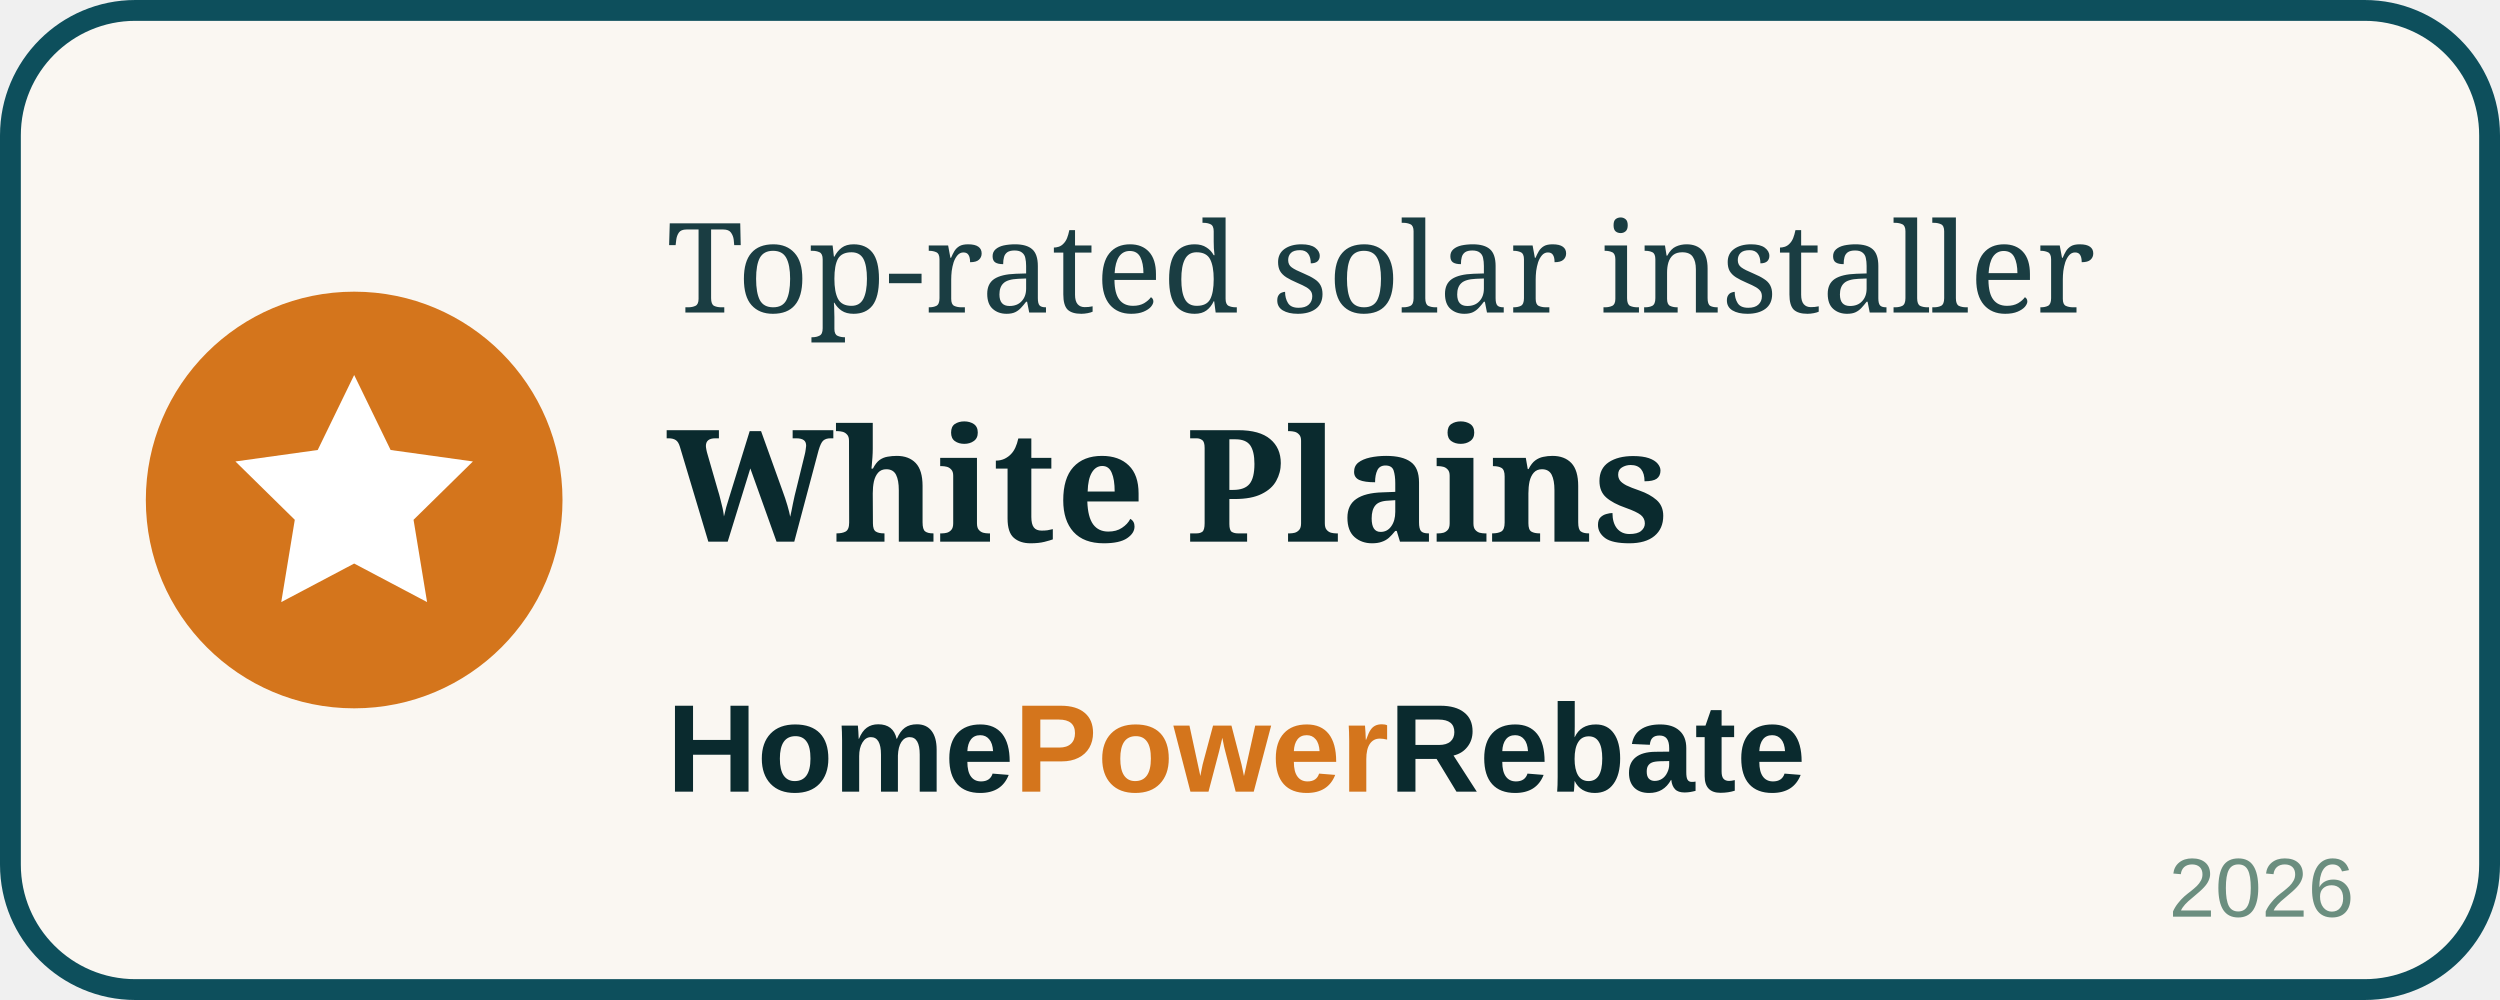
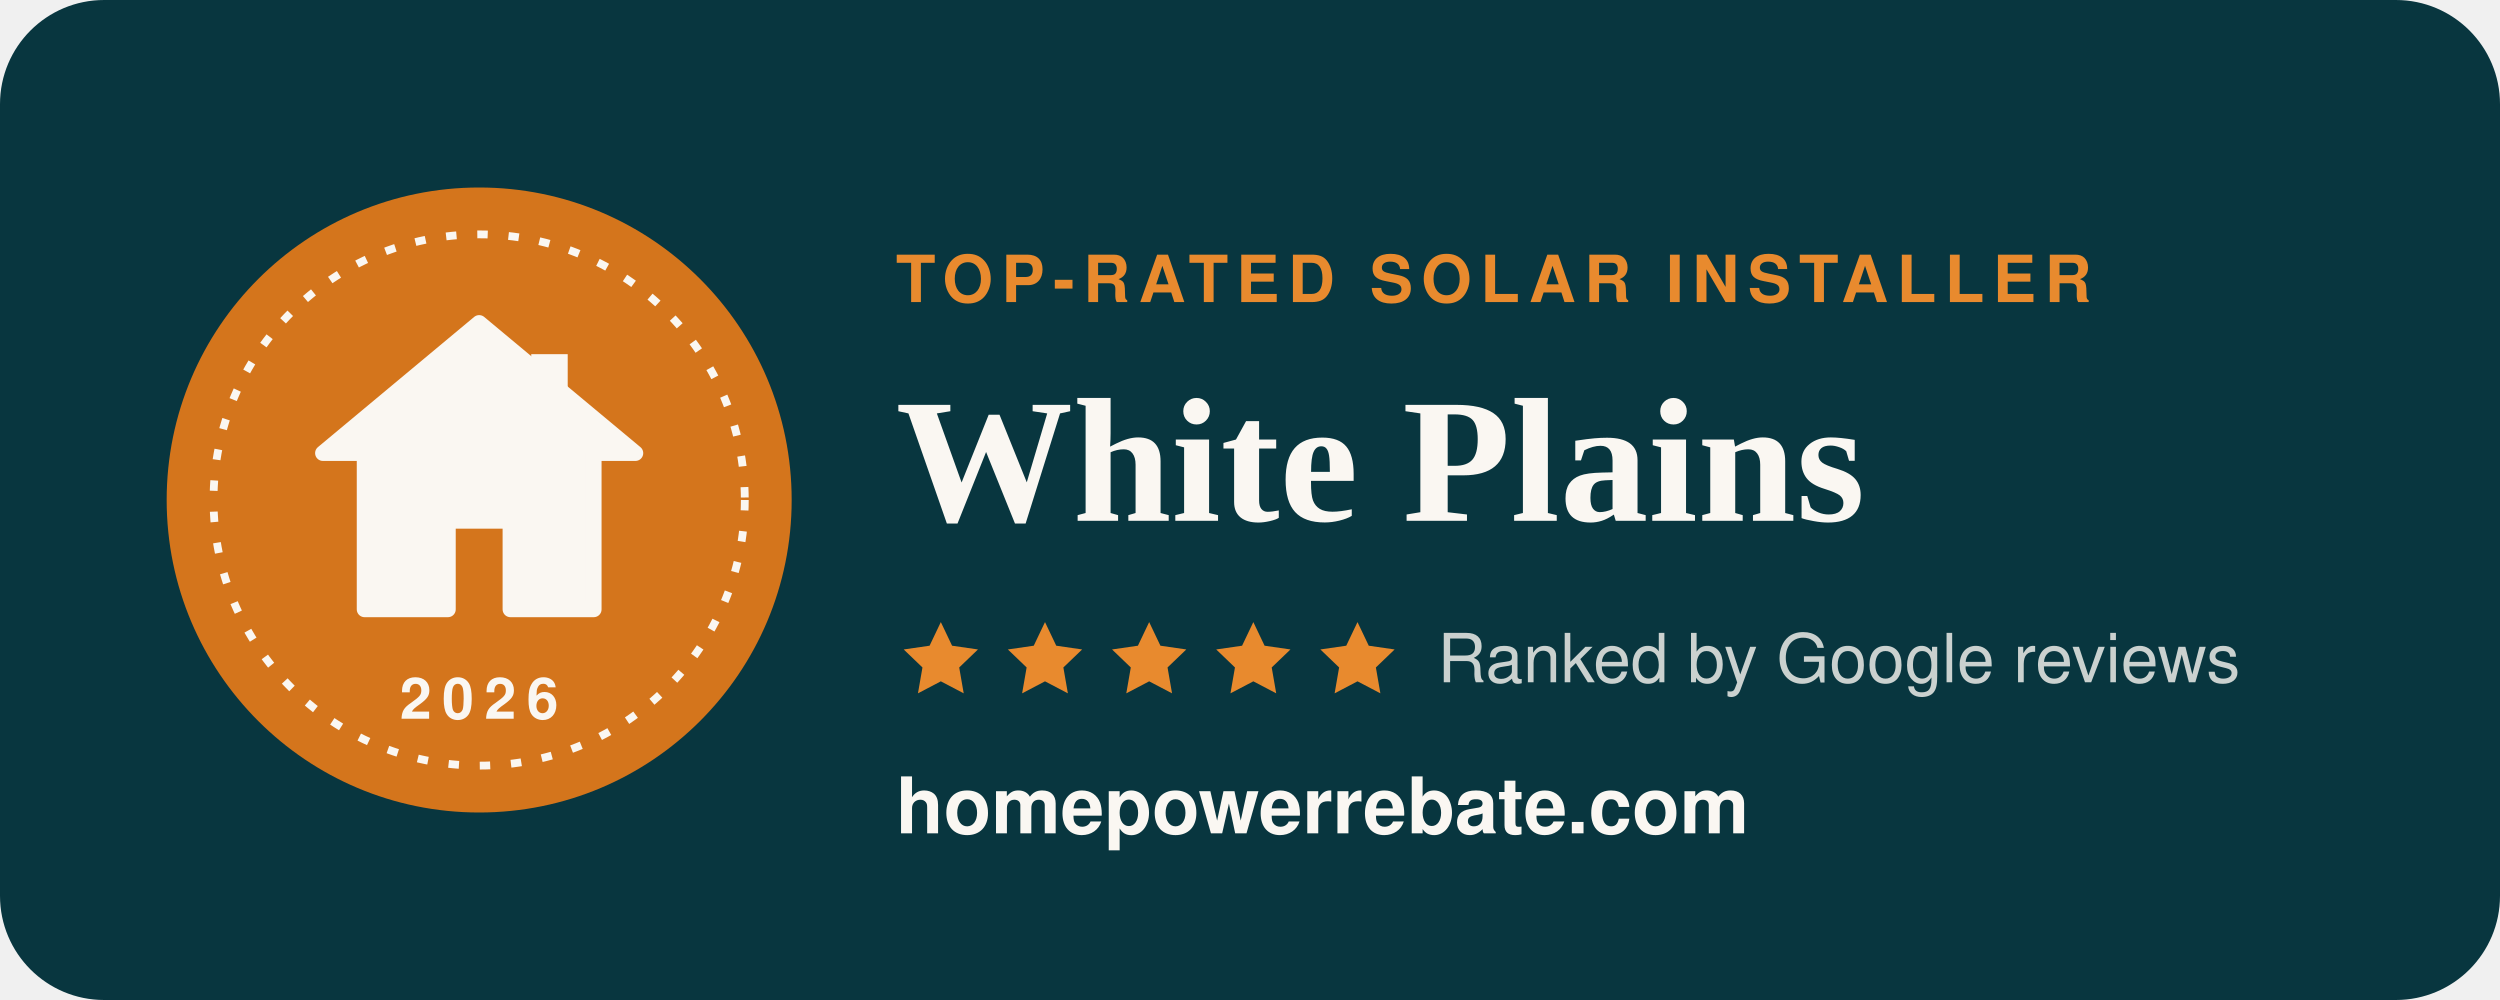
- <svg xmlns="http://www.w3.org/2000/svg" width="240" height="96" viewBox="0 0 240 96" role="img" aria-label="Top-rated solar installer in White Plains - HomePowerRebate">
-   <rect x="1" y="1" width="238" height="94" rx="12" fill="#faf7f2" stroke="#0d4f5c" stroke-width="2" />
-   <circle cx="34" cy="48" r="20" fill="#d4751c" />
-   <path d="M34 36l3.5 7.2 7.9 1.1-5.7 5.6 1.3 7.9-7-3.7-7 3.7 1.3-7.9-5.7-5.6 7.9-1.1z" fill="#fff" />
-   <text x="64" y="30" font-family="Georgia,serif" font-size="12" fill="#1a3d42">Top-rated solar installer</text>
-   <text x="64" y="52" font-family="Georgia,serif" font-size="15" font-weight="700" fill="#0a2a2e">White Plains</text>
-   <text x="64" y="76" font-family="Arial,sans-serif" font-size="12" font-weight="700" fill="#0a2a2e">Home<tspan fill="#d4751c">Power</tspan>Rebate</text>
-   <text x="226" y="88" font-family="Arial,sans-serif" font-size="8" fill="#6b8e7f" text-anchor="end">2026</text>
+ <svg xmlns="http://www.w3.org/2000/svg" width="480" height="192" viewBox="0 0 480 192" role="img" aria-label="Top-rated solar installer in White Plains, ranked by Google reviews - homepowerrebate.com">
+   <rect width="480" height="192" rx="20" fill="#08363f" />
+   <circle cx="92" cy="96" r="60" fill="#d4751c" />
+   <circle cx="92" cy="96" r="51" fill="none" stroke="#faf7f2" stroke-width="1.5" stroke-dasharray="2 4" />
+   <path d="M92 62L62 87h8v30h16V100h12v17h16V87h8z" fill="#faf7f2" stroke="#faf7f2" stroke-width="3" stroke-linejoin="round" />
+   <rect x="102" y="68" width="7" height="12" fill="#faf7f2" />
+   <text x="92" y="138" text-anchor="middle" font-family="Helvetica,Arial,sans-serif" font-size="11" font-weight="700" letter-spacing="2" fill="#faf7f2">2026</text>
+   <text x="172" y="58" font-family="Helvetica,Arial,sans-serif" font-size="12.5" font-weight="700" letter-spacing="1.6" fill="#e88a2e">TOP-RATED SOLAR INSTALLER</text>
+   <text x="172" y="100" font-family="Georgia,'Times New Roman',serif" font-size="34" font-weight="700" fill="#faf7f2">White Plains</text>
+   <path transform="translate(172 118) scale(0.72)" d="M12 2l3 6.3 6.9 1-5 4.8 1.2 6.9L12 17.8 5.9 21l1.2-6.9-5-4.8 6.9-1z" fill="#e88a2e" />
+   <path transform="translate(192 118) scale(0.72)" d="M12 2l3 6.3 6.9 1-5 4.8 1.2 6.9L12 17.8 5.9 21l1.2-6.9-5-4.8 6.9-1z" fill="#e88a2e" />
+   <path transform="translate(212 118) scale(0.72)" d="M12 2l3 6.3 6.9 1-5 4.8 1.2 6.9L12 17.8 5.9 21l1.2-6.9-5-4.8 6.9-1z" fill="#e88a2e" />
+   <path transform="translate(232 118) scale(0.72)" d="M12 2l3 6.3 6.9 1-5 4.8 1.2 6.9L12 17.8 5.9 21l1.2-6.9-5-4.8 6.9-1z" fill="#e88a2e" />
+   <path transform="translate(252 118) scale(0.72)" d="M12 2l3 6.3 6.9 1-5 4.8 1.2 6.9L12 17.8 5.9 21l1.2-6.9-5-4.8 6.9-1z" fill="#e88a2e" />
+   <text x="276" y="131" font-family="Helvetica,Arial,sans-serif" font-size="13" fill="#faf7f2" fill-opacity="0.8">Ranked by Google reviews</text>
+   <text x="172" y="160" font-family="Helvetica,Arial,sans-serif" font-size="15" font-weight="700" fill="#faf7f2">homepowerrebate.com</text>
</svg>
